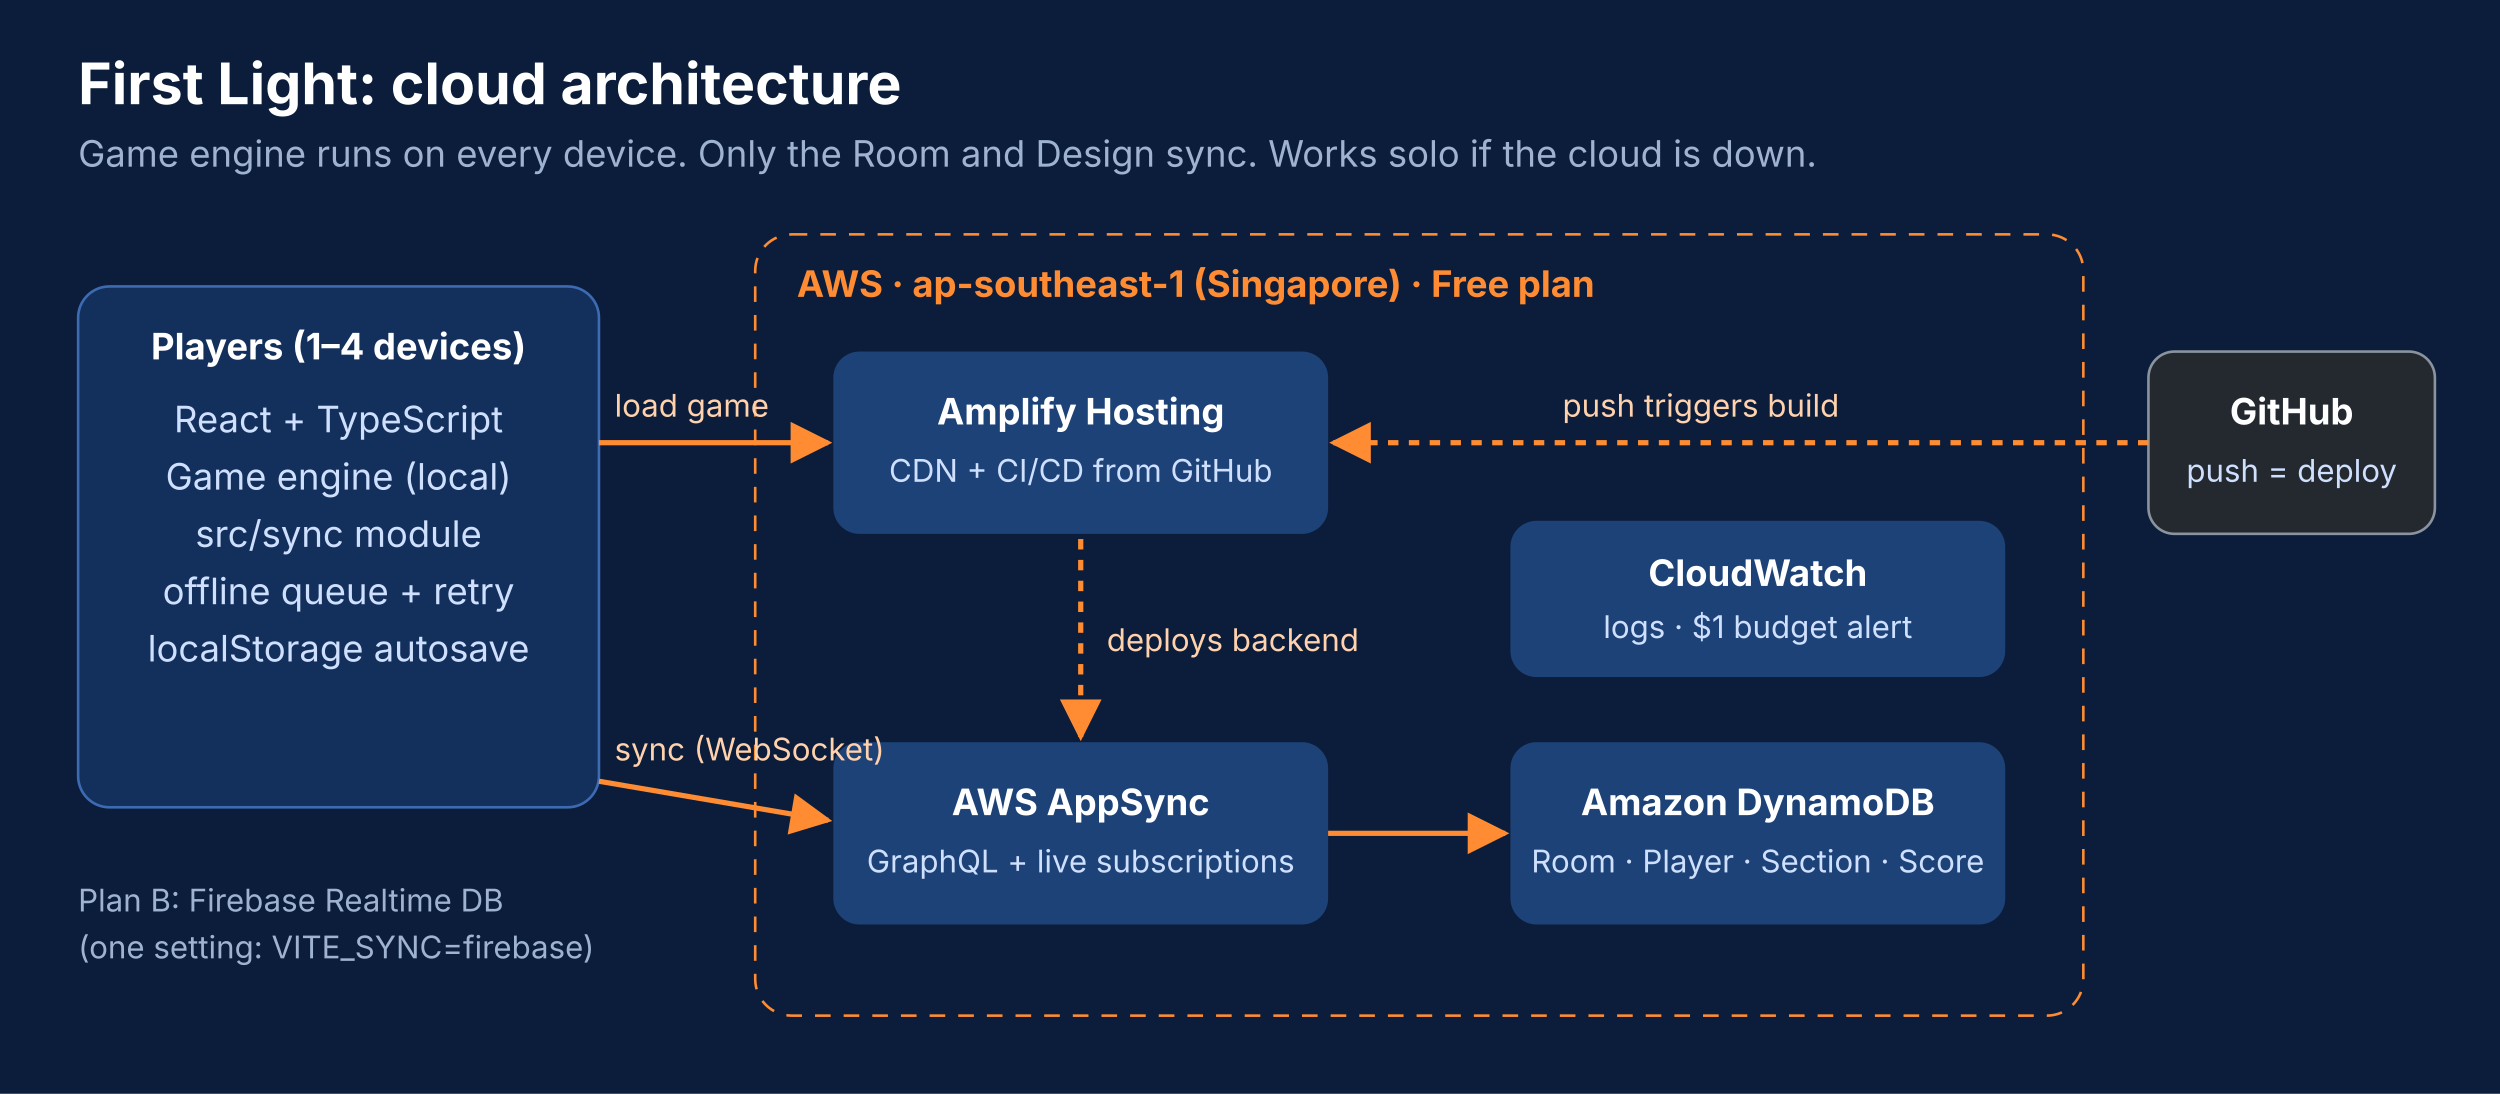
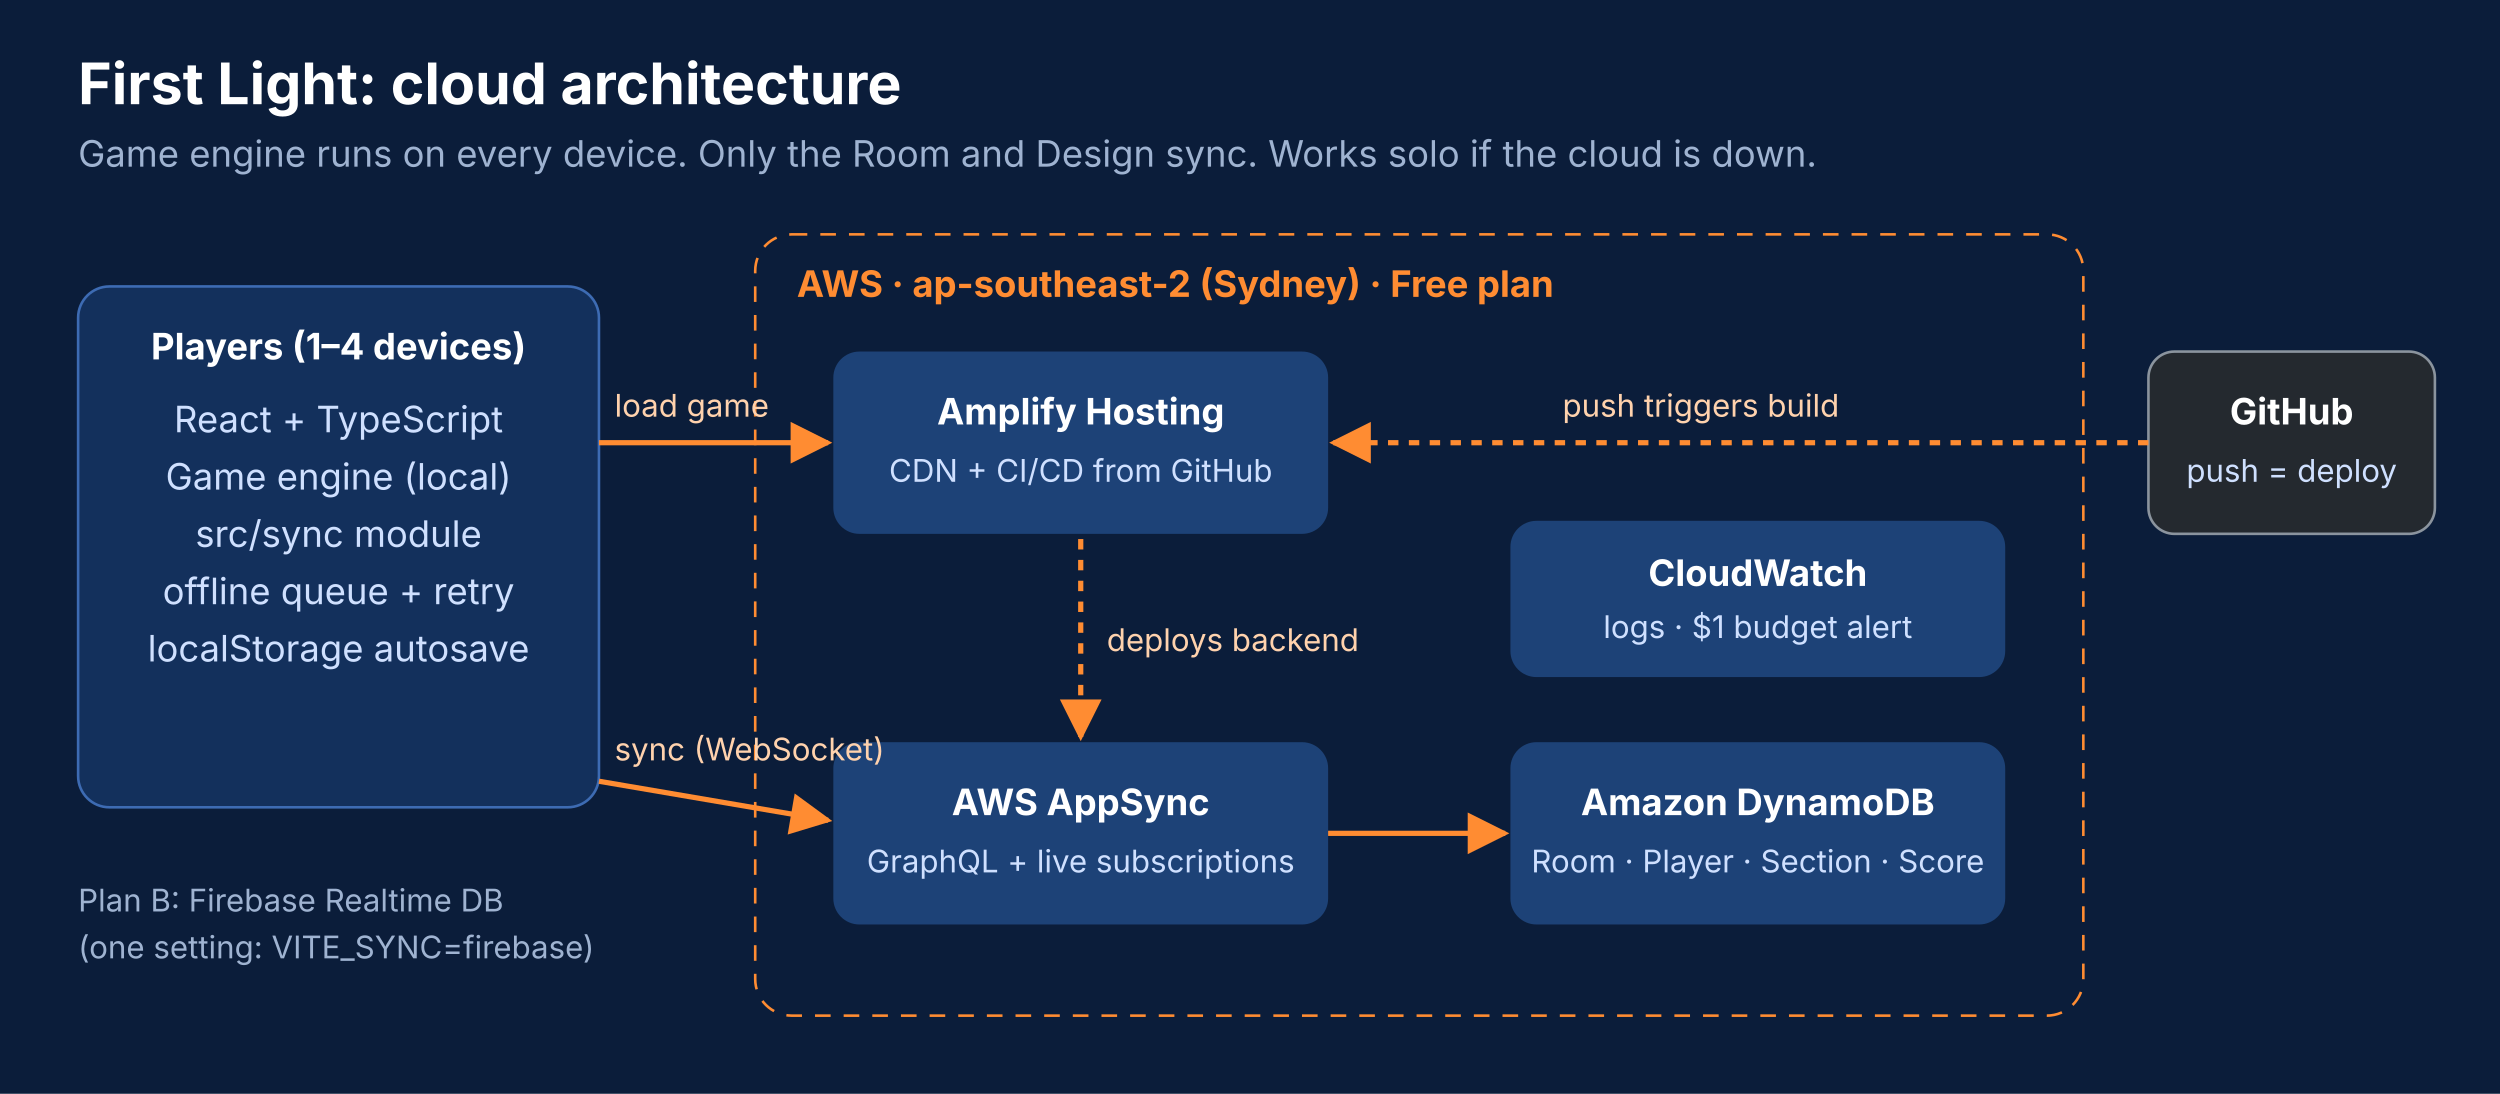
<svg xmlns="http://www.w3.org/2000/svg" viewBox="0 0 960 420" font-family="Inter, Segoe UI, Arial, sans-serif" font-size="14">
  <rect width="960" height="420" fill="#0b1d3a" />
  <defs>
    <marker id="a" viewBox="0 0 10 10" refX="9" refY="5" markerWidth="8" markerHeight="8" orient="auto">
      <path d="M0,0 L10,5 L0,10 z" fill="#ff8c32" />
    </marker>
  </defs>
  <text x="30" y="40" fill="#fff" font-size="22" font-weight="700">First Light: cloud architecture</text>
  <text x="30" y="64" fill="#9fb3d1">Game engine runs on every device. Only the Room and Design sync. Works solo if the cloud is down.</text>
  <g fill="#fff">
    <rect x="30" y="110" width="200" height="200" rx="12" fill="#13305c" stroke="#3d6bb3" />
    <text x="130" y="138" text-anchor="middle" font-weight="700">Players (1–4 devices)</text>
    <text x="130" y="166" text-anchor="middle" fill="#cfe0ff">React + TypeScript</text>
    <text x="130" y="188" text-anchor="middle" fill="#cfe0ff">Game engine (local)</text>
    <text x="130" y="210" text-anchor="middle" fill="#cfe0ff">src/sync module</text>
    <text x="130" y="232" text-anchor="middle" fill="#cfe0ff">offline queue + retry</text>
    <text x="130" y="254" text-anchor="middle" fill="#cfe0ff">localStorage autosave</text>
  </g>
  <rect x="290" y="90" width="510" height="300" rx="14" fill="none" stroke="#ff8c32" stroke-dasharray="6 5" />
-   <text x="306" y="114" fill="#ff8c32" font-weight="700">AWS · ap-southeast-1 (Singapore) · Free plan</text>
+   <text x="306" y="114" fill="#ff8c32" font-weight="700">AWS · ap-southeast-2 (Sydney) · Free plan</text>
  <g fill="#fff">
    <rect x="320" y="135" width="190" height="70" rx="10" fill="#1d4277" />
    <text x="415" y="163" text-anchor="middle" font-weight="700">Amplify Hosting</text>
    <text x="415" y="185" text-anchor="middle" fill="#cfe0ff" font-size="12">CDN + CI/CD from GitHub</text>
    <rect x="320" y="285" width="190" height="70" rx="10" fill="#1d4277" />
    <text x="415" y="313" text-anchor="middle" font-weight="700">AWS AppSync</text>
    <text x="415" y="335" text-anchor="middle" fill="#cfe0ff" font-size="12">GraphQL + live subscriptions</text>
    <rect x="580" y="285" width="190" height="70" rx="10" fill="#1d4277" />
    <text x="675" y="313" text-anchor="middle" font-weight="700">Amazon DynamoDB</text>
    <text x="675" y="335" text-anchor="middle" fill="#cfe0ff" font-size="12">Room · Player · Section · Score</text>
    <rect x="580" y="200" width="190" height="60" rx="10" fill="#1d4277" />
    <text x="675" y="225" text-anchor="middle" font-weight="700">CloudWatch</text>
    <text x="675" y="245" text-anchor="middle" fill="#cfe0ff" font-size="12">logs · $1 budget alert</text>
    <rect x="825" y="135" width="110" height="70" rx="10" fill="#24292f" stroke="#8b949e" />
    <text x="880" y="163" text-anchor="middle" font-weight="700">GitHub</text>
    <text x="880" y="185" text-anchor="middle" fill="#cfe0ff" font-size="12">push = deploy</text>
  </g>
  <g stroke="#ff8c32" stroke-width="2" fill="none" marker-end="url(#a)">
    <path d="M230,170 L318,170" />
    <path d="M230,300 L318,315" />
    <path d="M510,320 L578,320" />
    <path d="M825,170 L512,170" stroke-dasharray="4 4" />
    <path d="M415,207 L415,283" stroke-dasharray="4 4" />
  </g>
  <text x="236" y="160" fill="#ffd2ad" font-size="12">load game</text>
  <text x="236" y="292" fill="#ffd2ad" font-size="12">sync (WebSocket)</text>
  <text x="600" y="160" fill="#ffd2ad" font-size="12">push triggers build</text>
  <text x="425" y="250" fill="#ffd2ad" font-size="12">deploys backend</text>
  <text x="30" y="350" fill="#9fb3d1" font-size="12">Plan B: Firebase Realtime DB</text>
  <text x="30" y="368" fill="#9fb3d1" font-size="12">(one setting: VITE_SYNC=firebase)</text>
</svg>
